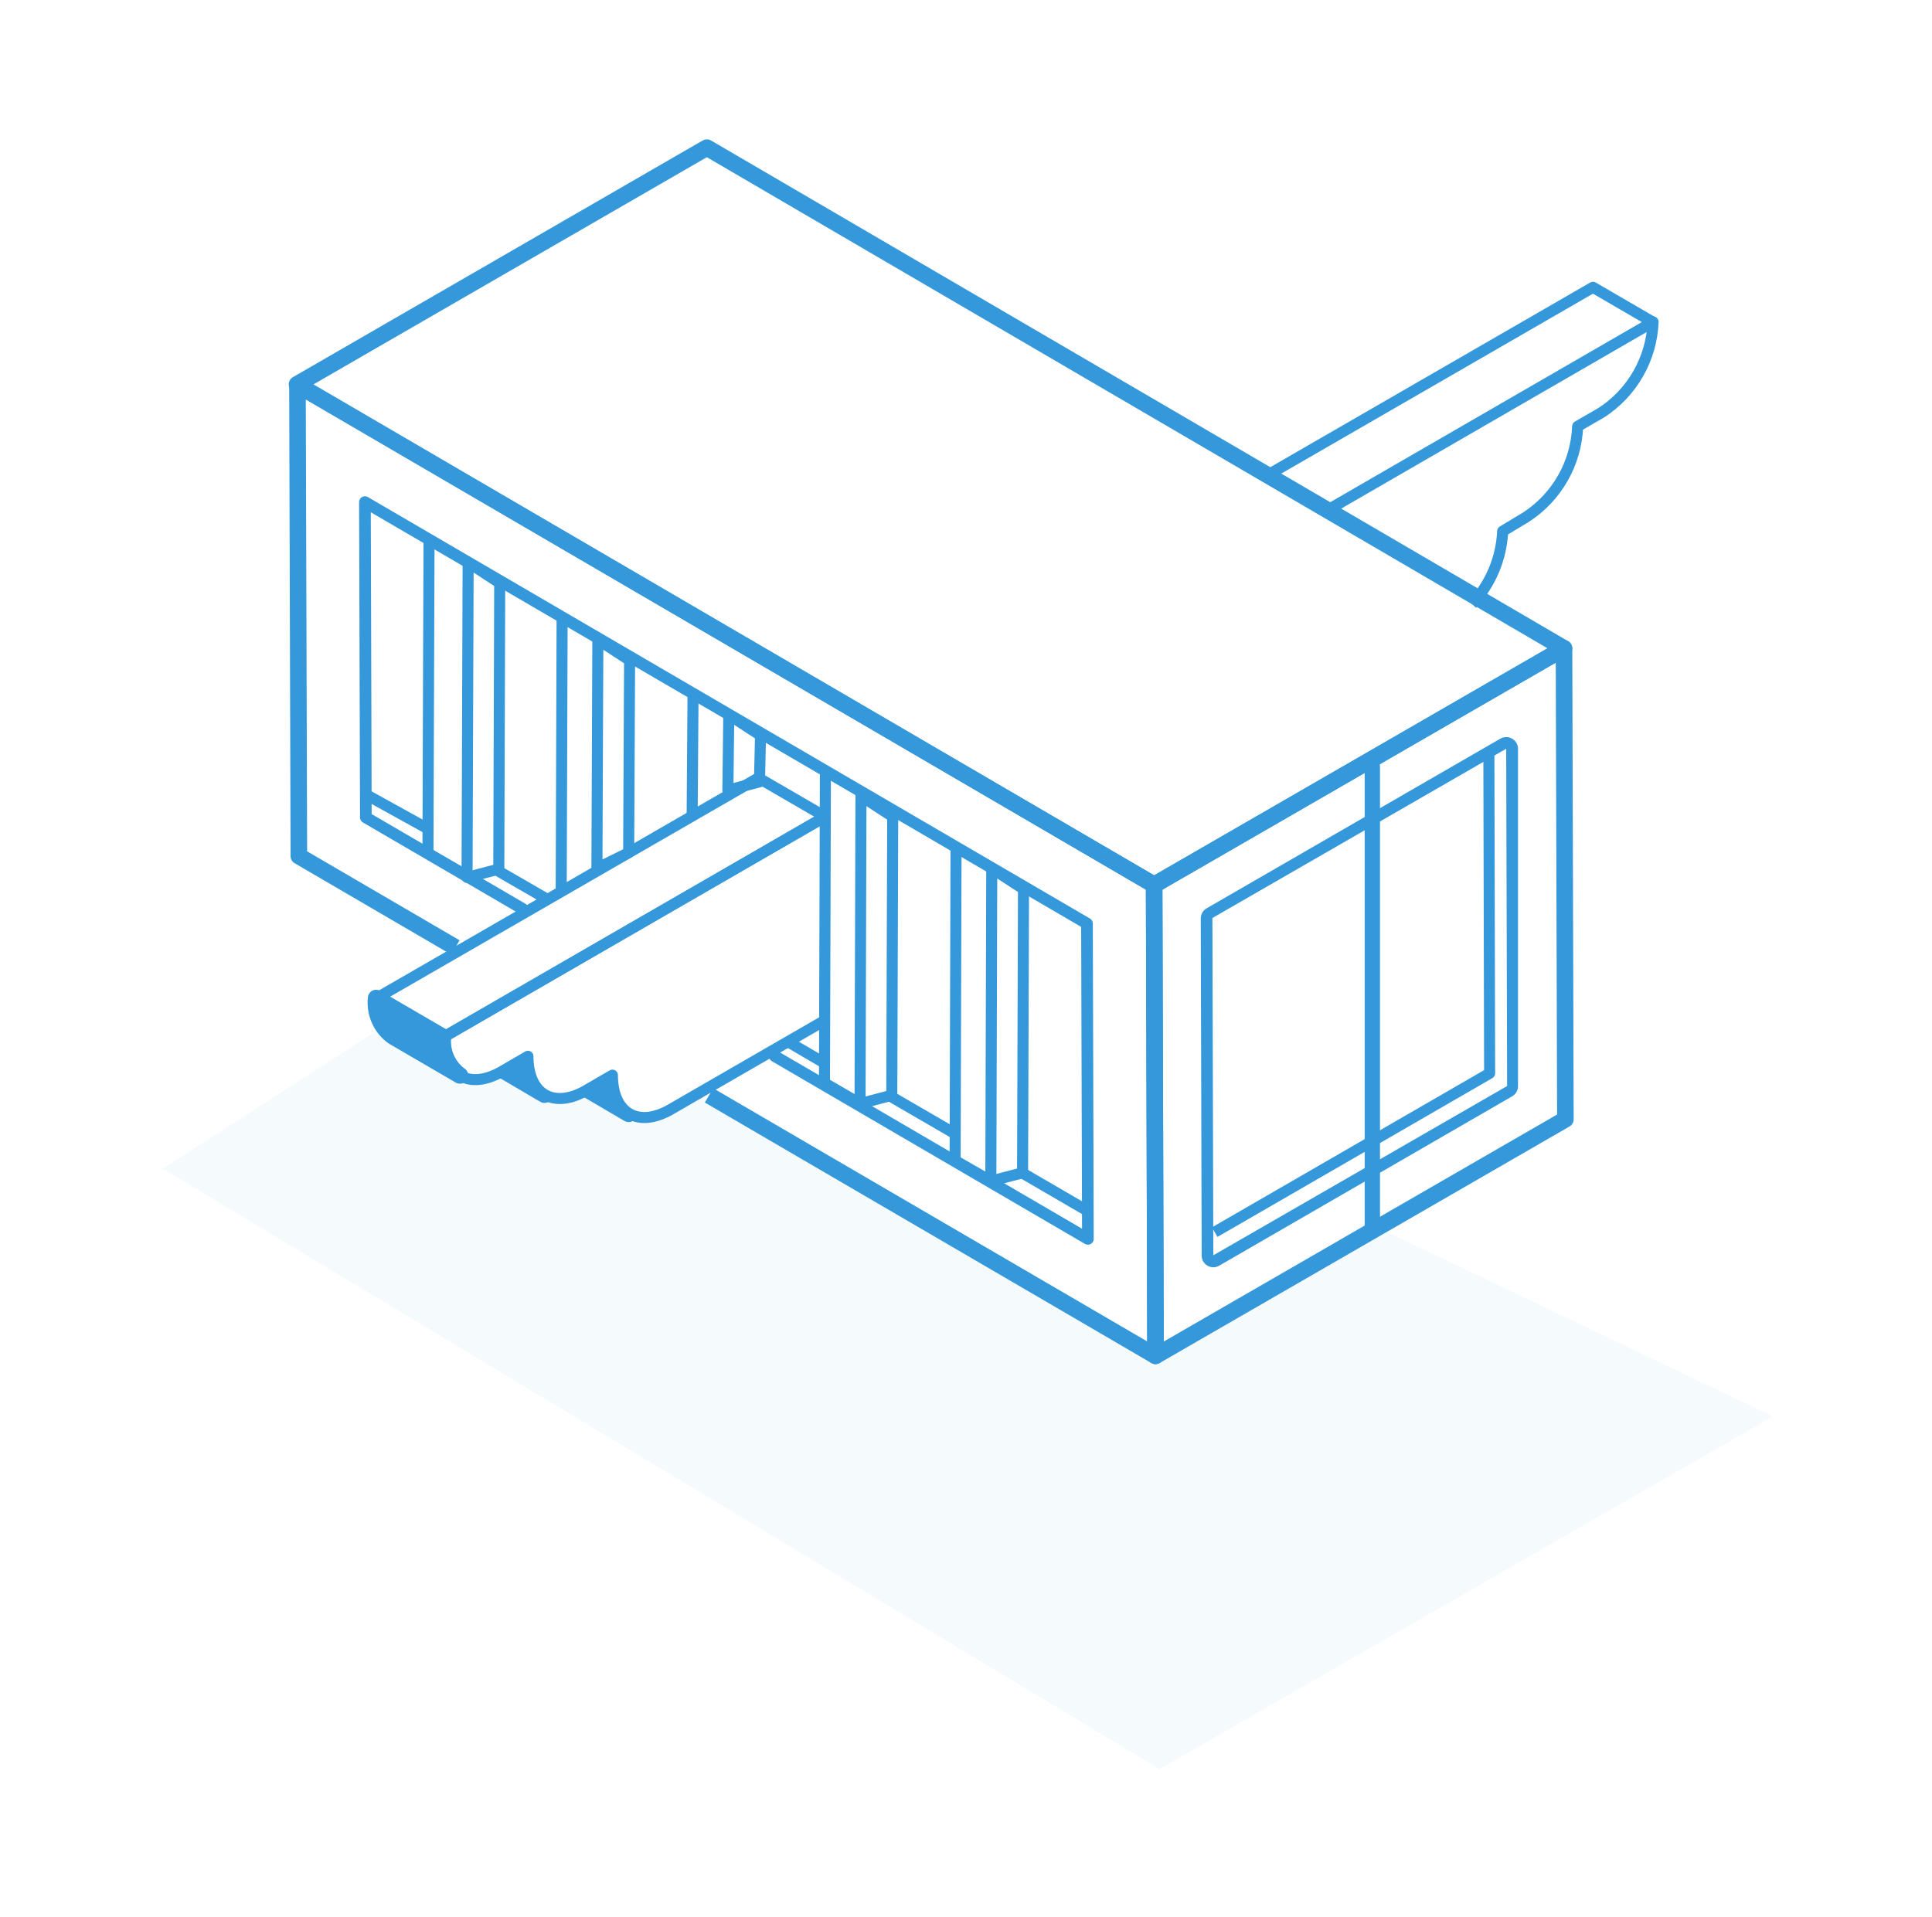
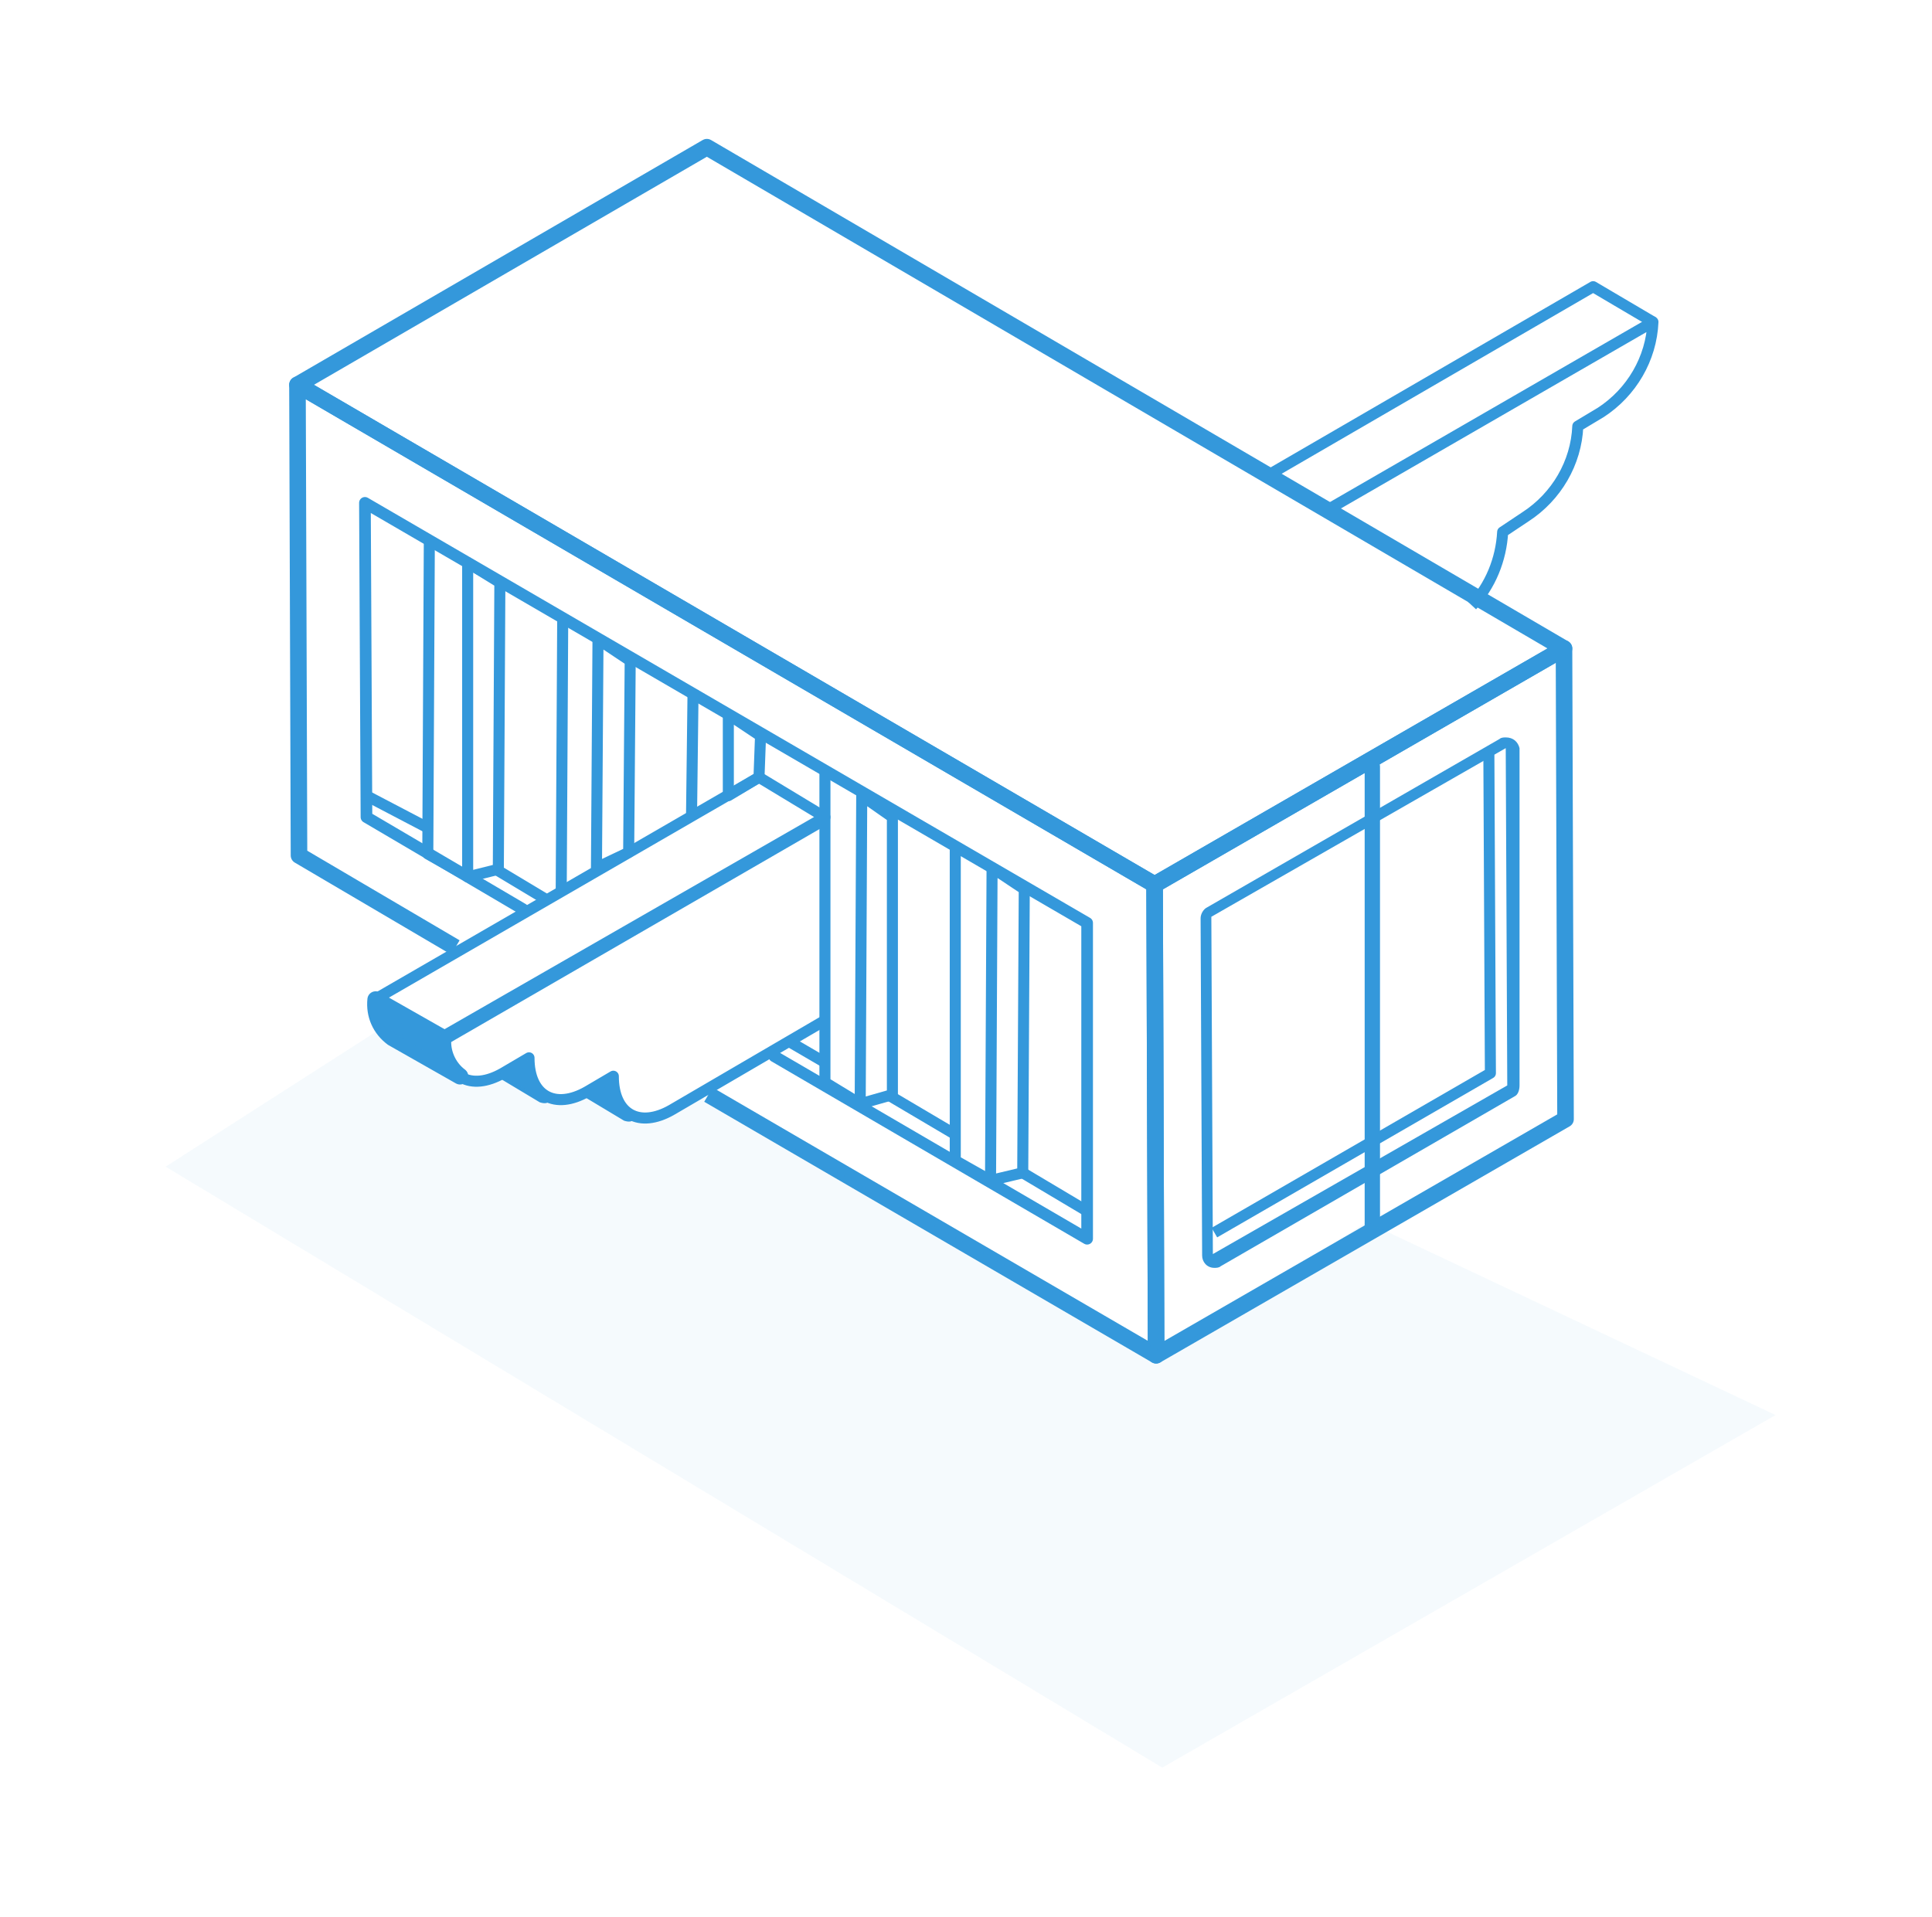
- <svg xmlns="http://www.w3.org/2000/svg" id="Layer_1" data-name="Layer 1" viewBox="0 0 126 125">
-   <defs>
-     <style>.cls-1,.cls-2,.cls-3,.cls-5{fill:none;stroke:#3498db;stroke-linejoin:round;}.cls-1{stroke-width:1.08px;}.cls-2{stroke-width:0.72px;}.cls-3,.cls-5{stroke-linecap:round;}.cls-4,.cls-8{fill:#3498db;}.cls-5{stroke-width:0.76px;}.cls-6{isolation:isolate;}.cls-7{clip-path:url(#clip-path);}.cls-8{opacity:0.05;}</style>
-     <clipPath id="clip-path">
-       <path class="cls-1" d="M30,70.15l-4.36-2.54a2.73,2.73,0,0,1-1.11-2.51l4.36,2.54A2.73,2.73,0,0,0,30,70.15Z" />
-     </clipPath>
-   </defs>
-   <path class="cls-2" d="M86.5,33.32L107.81,21a7.4,7.4,0,0,1-3.38,5.92l-1.54.89a7.4,7.4,0,0,1-3.38,5.93L98,34.65a7.45,7.45,0,0,1-2,4.75" />
-   <polyline class="cls-2" points="82.67 30.99 103.89 18.74 107.81 21.02" />
-   <polygon class="cls-1" points="102 42.29 102.09 73.01 75.36 88.44 75.27 57.72 102 42.29" />
-   <polyline class="cls-1" points="29.7 61.8 19.49 55.84 19.4 25.12 75.27 57.72 75.36 88.44 46.24 71.45" />
-   <polygon class="cls-1" points="75.27 57.72 19.37 25.07 46.1 9.63 102 42.29 75.27 57.72" />
-   <line class="cls-3" x1="89.5" y1="50" x2="89.5" y2="80" />
-   <path class="cls-4" d="M98.23,48.84l0.06,22L79.13,81.88l-0.06-22L98.23,48.84m0-.76a0.76,0.76,0,0,0-.38.1L78.69,59.25a0.76,0.76,0,0,0-.38.66l0.06,22a0.76,0.76,0,0,0,1.14.65L98.67,71.48A0.76,0.76,0,0,0,99,70.82L99,48.84a0.76,0.76,0,0,0-.76-0.76h0Z" />
-   <polyline class="cls-5" points="34.08 59.28 23.86 53.32 23.8 32.75 70.89 60.24 70.95 80.81 50.53 68.89" />
-   <polyline class="cls-2" points="97.1 49.19 97.15 70.01 79.22 80.37" />
-   <polygon class="cls-2" points="66.75 57.99 66.69 76.5 64.62 77.04 64.68 56.64 66.75 57.99" />
-   <polyline class="cls-2" points="64.62 77.04 62.29 75.7 62.35 55.26" />
-   <line class="cls-2" x1="70.9" y1="78.97" x2="66.69" y2="76.52" />
-   <polygon class="cls-2" points="58.22 53.27 58.16 71.44 56.09 71.99 56.15 51.92 58.22 53.27" />
-   <polyline class="cls-2" points="56.09 71.99 53.77 70.64 53.83 50.29" />
-   <line class="cls-2" x1="62.32" y1="73.97" x2="57.94" y2="71.43" />
-   <line class="cls-2" x1="53.75" y1="69.33" x2="51.39" y2="67.95" />
-   <polygon class="cls-2" points="49.6 47.97 49.53 51 47.47 51.54 47.53 46.62 49.6 47.97" />
-   <line class="cls-2" x1="45.14" y1="53.2" x2="45.2" y2="44.99" />
-   <polygon class="cls-2" points="41.06 43.07 41 55.62 38.93 56.64 38.99 41.72 41.06 43.07" />
-   <line class="cls-2" x1="36.6" y1="58.3" x2="36.66" y2="40.09" />
-   <polygon class="cls-2" points="32.59 38.03 32.53 56.69 30.46 57.23 30.53 36.68 32.59 38.03" />
-   <polyline class="cls-2" points="30.24 57.01 27.91 55.66 27.98 35.19" />
-   <line class="cls-2" x1="35.55" y1="58.58" x2="32.47" y2="56.8" />
-   <line class="cls-2" x1="27.87" y1="54.04" x2="23.73" y2="51.75" />
-   <g class="cls-6">
-     <g class="cls-6">
-       <g class="cls-7">
-         <g class="cls-6">
-           <path class="cls-4" d="M30,70.15l-4.36-2.54a2.73,2.73,0,0,1-1.11-2.51l4.36,2.54A2.73,2.73,0,0,0,30,70.15" />
+ <svg xmlns="http://www.w3.org/2000/svg" xmlns:xlink="http://www.w3.org/1999/xlink" version="1.1" id="Layer_1" x="0px" y="0px" viewBox="0 0 126 125" style="enable-background:new 0 0 126 125;" xml:space="preserve">
+   <style type="text/css">
+ 	.st0{fill:none;stroke:#3498DB;stroke-width:0.72;stroke-linejoin:round;}
+ 	.st1{fill:none;stroke:#3498DB;stroke-width:1.08;stroke-linejoin:round;}
+ 	.st2{fill:none;stroke:#3498DB;stroke-linecap:round;stroke-linejoin:round;}
+ 	.st3{fill:#3498DB;}
+ 	.st4{fill:none;stroke:#3498DB;stroke-width:0.76;stroke-linecap:round;stroke-linejoin:round;}
+ 	.st5{clip-path:url(#SVGID_2_);}
+ 	.st6{opacity:5.000000e-02;fill:#3498DB;enable-background:new    ;}
+ </style>
+   <path class="st0" d="M86.5,33.3L107.8,21c-0.1,2.4-1.4,4.6-3.4,5.9l-1.5,0.9c-0.1,2.4-1.4,4.6-3.4,5.9L98,34.7  c-0.1,1.8-0.8,3.5-2,4.8" />
+   <polyline class="st0" points="82.7,31 103.9,18.7 107.8,21 " />
+   <polygon class="st1" points="102,42.3 102.1,73 75.4,88.4 75.3,57.7 " />
+   <polyline class="st1" points="29.7,61.8 19.5,55.8 19.4,25.1 75.3,57.7 75.4,88.4 46.2,71.4 " />
+   <polygon class="st1" points="75.3,57.7 19.4,25.1 46.1,9.6 102,42.3 " />
+   <line class="st2" x1="89.5" y1="50" x2="89.5" y2="80" />
+   <path class="st3" d="M98.2,48.8l0.1,22l-19.2,11l-0.1-22L98.2,48.8 M98.2,48.1c-0.1,0-0.3,0-0.4,0.1L78.7,59.2  c-0.2,0.1-0.4,0.4-0.4,0.7l0.1,22c0,0.4,0.3,0.8,0.8,0.8c0.1,0,0.3,0,0.4-0.1l19.2-11.1c0.2-0.1,0.3-0.4,0.3-0.7v-22  C99,48.4,98.7,48.1,98.2,48.1L98.2,48.1L98.2,48.1L98.2,48.1z" />
+   <polyline class="st4" points="34.1,59.3 23.9,53.3 23.8,32.8 70.9,60.2 70.9,80.8 50.5,68.9 " />
+   <polyline class="st0" points="97.1,49.2 97.2,70 79.2,80.4 " />
+   <polygon class="st0" points="66.8,58 66.7,76.5 64.6,77 64.7,56.6 " />
+   <polyline class="st0" points="64.6,77 62.3,75.7 62.3,55.3 " />
+   <line class="st0" x1="70.9" y1="79" x2="66.7" y2="76.5" />
+   <polygon class="st0" points="58.2,53.3 58.2,71.4 56.1,72 56.2,51.9 " />
+   <polyline class="st0" points="56.1,72 53.8,70.6 53.8,50.3 " />
+   <line class="st0" x1="62.3" y1="74" x2="57.9" y2="71.4" />
+   <line class="st0" x1="53.8" y1="69.3" x2="51.4" y2="67.9" />
+   <polygon class="st0" points="49.6,48 49.5,50.7 47.5,51.9 47.5,46.6 " />
+   <line class="st0" x1="45.1" y1="53.2" x2="45.2" y2="45" />
+   <polygon class="st0" points="41.1,43.1 41,55.6 38.9,56.6 39,41.7 " />
+   <line class="st0" x1="36.6" y1="58.3" x2="36.7" y2="40.1" />
+   <polygon class="st0" points="32.6,38 32.5,56.7 30.5,57.2 30.5,36.7 " />
+   <polyline class="st0" points="30.2,57 27.9,55.7 28,35.2 " />
+   <line class="st0" x1="35.5" y1="58.6" x2="32.5" y2="56.8" />
+   <line class="st0" x1="27.9" y1="54" x2="23.7" y2="51.8" />
+   <g>
+     <g>
+       <g>
+         <defs>
+           <path id="SVGID_1_" d="M30,70.2l-4.4-2.5c-0.8-0.6-1.2-1.5-1.1-2.5l4.4,2.5C28.8,68.6,29.2,69.6,30,70.2z" />
+         </defs>
+         <clipPath id="SVGID_2_">
+           <use xlink:href="#SVGID_1_" style="overflow:visible;" />
+         </clipPath>
+         <g class="st5">
+           <g>
+             <path class="st3" d="M30,70.2l-4.4-2.5c-0.8-0.6-1.2-1.5-1.1-2.5l4.4,2.5C28.8,68.6,29.2,69.6,30,70.2" />
+           </g>
        </g>
      </g>
-       <path class="cls-1" d="M30,70.15l-4.36-2.54a2.73,2.73,0,0,1-1.11-2.51l4.36,2.54A2.73,2.73,0,0,0,30,70.15Z" />
+       <path class="st1" d="M30,70.2l-4.4-2.5c-0.8-0.6-1.2-1.5-1.1-2.5l4.4,2.5C28.8,68.6,29.2,69.6,30,70.2z" />
    </g>
-     <path class="cls-4" d="M34.44,68.89l-1.72,1a4.36,4.36,0,0,1-.48.22l3,1.76h0a0.54,0.54,0,0,0,.74-0.2,0.51,0.51,0,0,0,0-.09C35.08,71.36,34.44,70.43,34.44,68.89Z" />
-     <polygon class="cls-2" points="28.93 67.64 24.57 65.1 49.46 50.74 53.82 53.27 28.93 67.64" />
-     <path class="cls-4" d="M39.94,70.13l-1.72,1a4.37,4.37,0,0,1-.49.23l3,1.76h0a0.54,0.54,0,0,0,.74-0.2,0.51,0.51,0,0,0,0-.09C40.58,72.6,39.95,71.67,39.94,70.13Z" />
-     <path class="cls-2" d="M53.86,66.52L43.73,72.37c-2.09,1.2-3.78.29-3.79-2.24l-1.72,1c-2.09,1.2-3.78.29-3.79-2.23l-1.72,1c-2.09,1.2-3.78.28-3.79-2.24L53.82,53.27" />
+     <path class="st3" d="M34.4,68.9l-1.7,1c-0.2,0.1-0.3,0.2-0.5,0.2l3,1.8l0,0c0.3,0.1,0.6,0.1,0.7-0.2c0,0,0,0,0,0c0,0,0-0.1,0-0.1   C35.1,71.4,34.4,70.4,34.4,68.9z" />
+     <polygon class="st0" points="28.9,67.6 24.6,65.1 49.5,50.7 53.8,53.3  " />
+     <path class="st3" d="M39.9,70.1l-1.7,1c-0.2,0.1-0.3,0.2-0.5,0.2l3,1.8l0,0c0.3,0.1,0.6,0.1,0.7-0.2c0,0,0,0,0,0c0,0,0-0.1,0-0.1   C40.6,72.6,40,71.7,39.9,70.1z" />
+     <path class="st0" d="M53.9,66.5l-10.1,5.9c-2.1,1.2-3.8,0.3-3.8-2.2l-1.7,1c-2.1,1.2-3.8,0.3-3.8-2.2l-1.7,1   c-2.1,1.2-3.8,0.3-3.8-2.2l24.9-14.4" />
  </g>
-   <path class="cls-8" d="M35.16,71.08a1.82,1.82,0,0,0,.3.25A1.81,1.81,0,0,1,35.16,71.08Z" />
-   <path class="cls-8" d="M34.8,70.56a2.23,2.23,0,0,0,.23.36A2.23,2.23,0,0,1,34.8,70.56Z" />
-   <path class="cls-8" d="M35.65,71.44a1.83,1.83,0,0,0,.39.14A1.81,1.81,0,0,1,35.65,71.44Z" />
-   <path class="cls-8" d="M40,71.06a3.15,3.15,0,0,0,.19.6A3.17,3.17,0,0,1,40,71.06Z" />
-   <path class="cls-8" d="M40.3,71.8a2.23,2.23,0,0,0,.23.37A2.25,2.25,0,0,1,40.3,71.8Z" />
-   <path class="cls-8" d="M34.54,69.82a3.13,3.13,0,0,0,.19.59A3.16,3.16,0,0,1,34.54,69.82Z" />
-   <path class="cls-8" d="M39.94,70.13a4.6,4.6,0,0,0,.07.78A4.65,4.65,0,0,1,39.94,70.13Z" />
-   <path class="cls-8" d="M89.1,79.71l-13,8.73L45.46,71.37l-1.73,1a2.72,2.72,0,0,1-2.57.32,1.83,1.83,0,0,0,.39.14,0.51,0.51,0,0,1,0,.09,0.54,0.54,0,0,1-.74.2h0l-3-1.76a2.74,2.74,0,0,1-1.69.23,0.51,0.51,0,0,1,0,.09,0.54,0.54,0,0,1-.74.2h0l-3-1.76a4.36,4.36,0,0,0,.48-0.22,2.46,2.46,0,0,1-2.94.06,1.83,1.83,0,0,0,.26.22l-4.36-2.54a2,2,0,0,1-.7-0.76l-14.5,9.35,65,39.16,40-23Z" />
-   <path class="cls-8" d="M40.66,72.32a1.82,1.82,0,0,0,.31.25A1.81,1.81,0,0,1,40.66,72.32Z" />
-   <path class="cls-8" d="M34.44,68.89a4.58,4.58,0,0,0,.07.77A4.63,4.63,0,0,1,34.44,68.89Z" />
-   <path class="cls-8" d="M29.24,69.22a3.19,3.19,0,0,1-.15-0.47A3.19,3.19,0,0,0,29.24,69.22Z" />
-   <path class="cls-8" d="M29,68.51a4.66,4.66,0,0,1-.08-0.87A4.66,4.66,0,0,0,29,68.51Z" />
-   <path class="cls-8" d="M29.59,69.77a2.26,2.26,0,0,1-.21-0.33A2.26,2.26,0,0,0,29.59,69.77Z" />
+   <path class="st6" d="M35.2,71.1c0.1,0.1,0.2,0.2,0.3,0.2C35.4,71.3,35.3,71.2,35.2,71.1z" />
+   <path class="st6" d="M34.8,70.6c0.1,0.1,0.1,0.2,0.2,0.4C34.9,70.8,34.9,70.7,34.8,70.6z" />
+   <path class="st6" d="M35.7,71.4c0.1,0.1,0.3,0.1,0.4,0.1C35.9,71.5,35.8,71.5,35.7,71.4z" />
+   <path class="st6" d="M40,71.1c0,0.2,0.1,0.4,0.2,0.6C40.1,71.5,40,71.3,40,71.1z" />
+   <path class="st6" d="M40.3,71.8c0.1,0.1,0.1,0.3,0.2,0.4C40.4,72.1,40.4,71.9,40.3,71.8z" />
+   <path class="st6" d="M34.5,69.8c0,0.2,0.1,0.4,0.2,0.6C34.6,70.2,34.6,70,34.5,69.8z" />
+   <path class="st6" d="M39.9,70.1c0,0.3,0,0.5,0.1,0.8C40,70.7,39.9,70.4,39.9,70.1z" />
+   <path class="st6" d="M89.1,79.7l-13,8.7L45.5,71.4l-1.7,1C43,72.9,42,73,41.2,72.7c0.1,0.1,0.3,0.1,0.4,0.1c0,0,0,0.1,0,0.1  c-0.1,0.3-0.5,0.3-0.7,0.2c0,0,0,0,0,0l0,0l-3-1.8c-0.5,0.3-1.1,0.3-1.7,0.2c0,0,0,0.1,0,0.1c-0.1,0.3-0.5,0.3-0.7,0.2c0,0,0,0,0,0  l0,0l-3-1.8c0.2-0.1,0.3-0.1,0.5-0.2c-0.9,0.7-2.1,0.7-2.9,0.1c0.1,0.1,0.2,0.2,0.3,0.2l-4.4-2.5c-0.3-0.2-0.5-0.4-0.7-0.8  l-14.5,9.3l65,39.2l40-23L89.1,79.7z" />
+   <path class="st6" d="M40.7,72.3c0.1,0.1,0.2,0.2,0.3,0.2C40.9,72.5,40.8,72.4,40.7,72.3z" />
+   <path class="st6" d="M34.4,68.9c0,0.3,0,0.5,0.1,0.8C34.5,69.4,34.4,69.1,34.4,68.9z" />
+   <path class="st6" d="M29.2,69.2c-0.1-0.2-0.1-0.3-0.1-0.5C29.1,68.9,29.2,69.1,29.2,69.2z" />
+   <path class="st6" d="M29,68.5c-0.1-0.3-0.1-0.6-0.1-0.9C28.9,67.9,28.9,68.2,29,68.5z" />
+   <path class="st6" d="M29.6,69.8c-0.1-0.1-0.1-0.2-0.2-0.3C29.4,69.6,29.5,69.7,29.6,69.8z" />
</svg>
